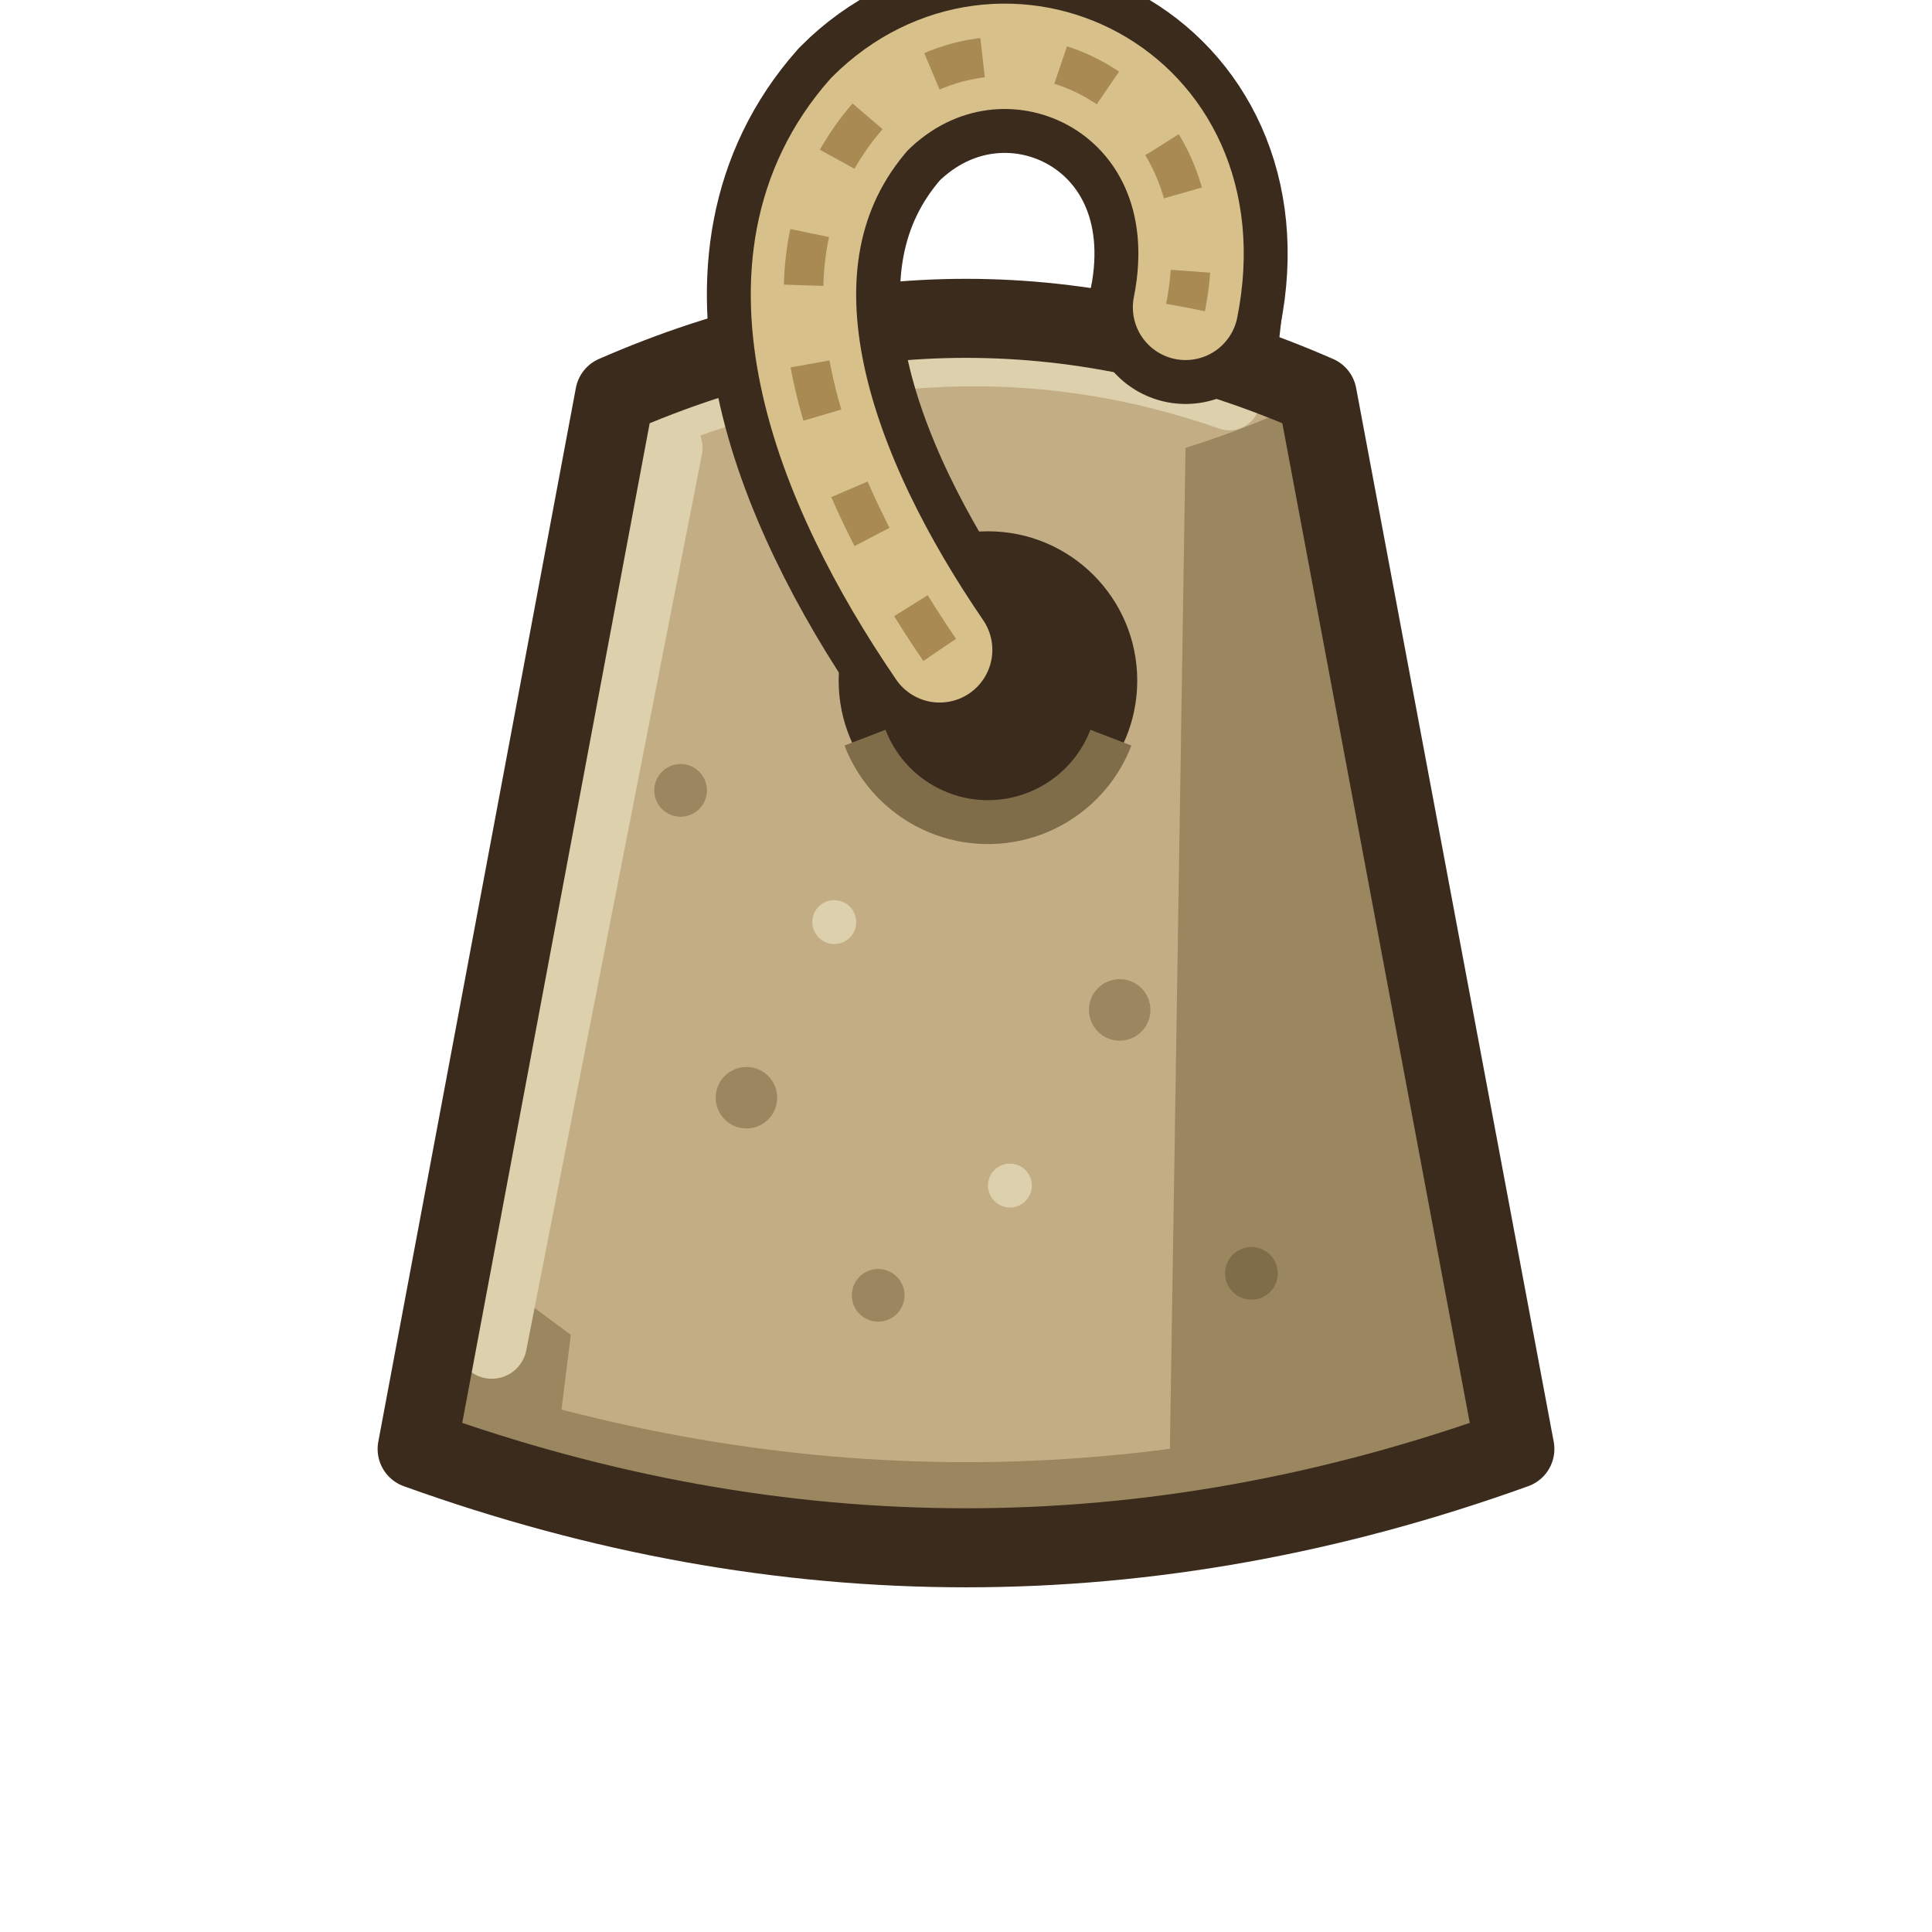
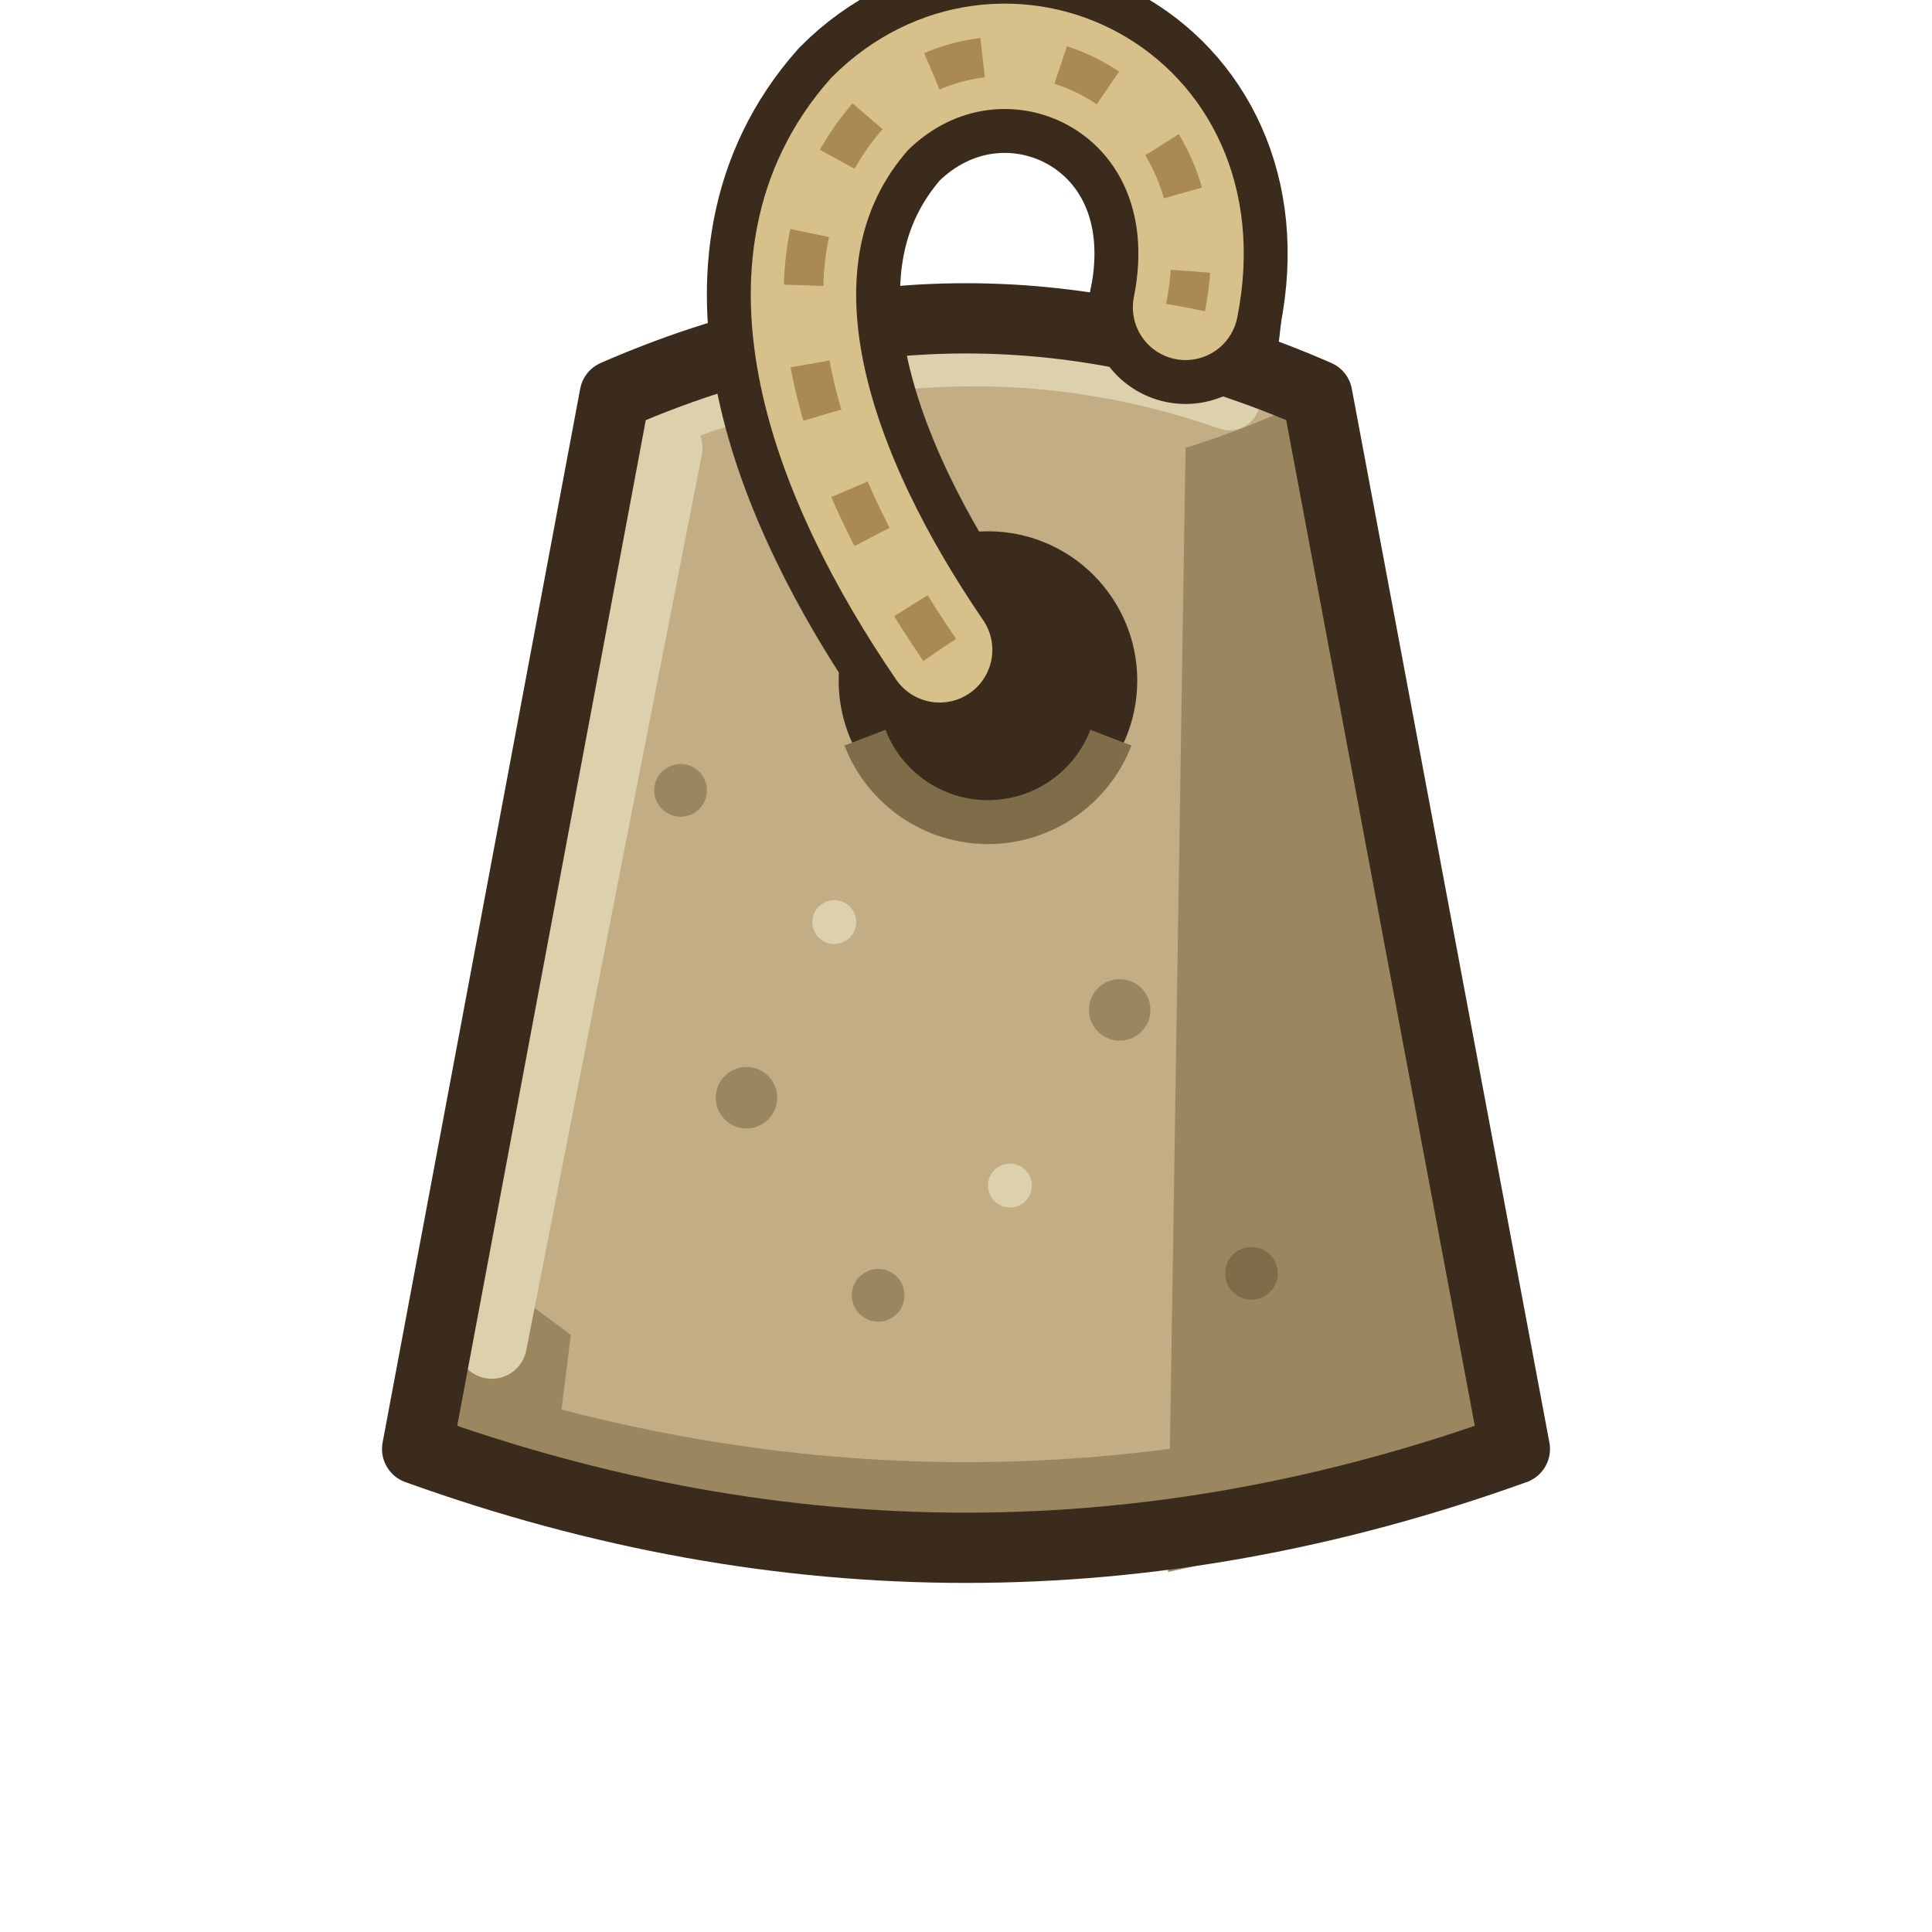
<svg xmlns="http://www.w3.org/2000/svg" width="44" height="44" viewBox="-22 -22 44 44">
  <path d="M5 -15 C4.6 -11 3 -8.5 1.5 -7" fill="none" stroke="#3b2b1d" stroke-width="4.4" stroke-linecap="round" />
  <path d="M5 -15 C4.6 -11 3 -8.5 1.5 -7" fill="none" stroke="#a88a52" stroke-width="2.4" stroke-linecap="round" />
  <path d="M-8 -13 Q0 -16.5 8 -13 L12.5 11 Q0 15.5 -12.5 11 Z" fill="#c2ad84" />
  <path d="M8 -13 L12.5 11 Q8.5 13 4.6 13.8 L5 -11.8 Q6.6 -12.3 8 -13 Z" fill="#9a865f" />
  <path d="M-12.5 11 Q0 15.5 12.5 11 L12.2 9.2 Q0 13.4 -12.2 9.2 Z" fill="#9a865f" />
  <path d="M-12.5 11 L-11.7 6.4 L-9 8.4 L-9.5 12.4 Z" fill="#9a865f" />
  <path d="M-6.8 -11.8 L-10.8 8.6" stroke="#ddd0ac" stroke-width="1.6" stroke-linecap="round" />
  <path d="M-6.4 -12.7 Q0 -15 6 -12.9" fill="none" stroke="#ddd0ac" stroke-width="1.4" stroke-linecap="round" />
  <circle cx="-5" cy="3" r=".7" fill="#9a865f" />
  <circle cx="-2" cy="7.5" r=".6" fill="#9a865f" />
  <circle cx="3.5" cy="1" r=".7" fill="#9a865f" />
  <circle cx="-6.5" cy="-4" r=".6" fill="#9a865f" />
  <circle cx="1" cy="5" r=".5" fill="#ddd0ac" />
  <circle cx="-3" cy="-1" r=".5" fill="#ddd0ac" />
  <circle cx="6.5" cy="7" r=".6" fill="#7f6d4a" />
-   <path d="M-8 -13 Q0 -16.5 8 -13 L12.5 11 Q0 15.5 -12.5 11 Z" fill="none" stroke="#3b2b1d" stroke-width="1.8" stroke-linejoin="round" />
+   <path d="M-8 -13 Q0 -16.5 8 -13 L12.5 11 Q0 15.5 -12.5 11 Z" fill="none" stroke="#3b2b1d" stroke-width="1.6" stroke-linejoin="round" />
  <circle cx="0.5" cy="-6.5" r="3.4" fill="#3b2b1d" />
  <path d="M-2.3 -5.2 A3 3 0 0 0 3.3 -5.2" fill="none" stroke="#7f6d4a" stroke-width="1" />
  <path d="M-0.6 -7.2 C-3.2 -11 -5.2 -16 -2.2 -19.4 C0.8 -22.4 6 -20 5 -15" fill="none" stroke="#3b2b1d" stroke-width="4.4" stroke-linecap="round" />
  <path d="M-0.6 -7.2 C-3.2 -11 -5.2 -16 -2.2 -19.4 C0.8 -22.4 6 -20 5 -15" fill="none" stroke="#d8c08a" stroke-width="2.4" stroke-linecap="round" />
  <path d="M-0.6 -7.2 C-3.2 -11 -5.2 -16 -2.2 -19.4 C0.8 -22.4 6 -20 5 -15" fill="none" stroke="#a88a52" stroke-width=".9" stroke-dasharray="1.2 1.8" />
</svg>
